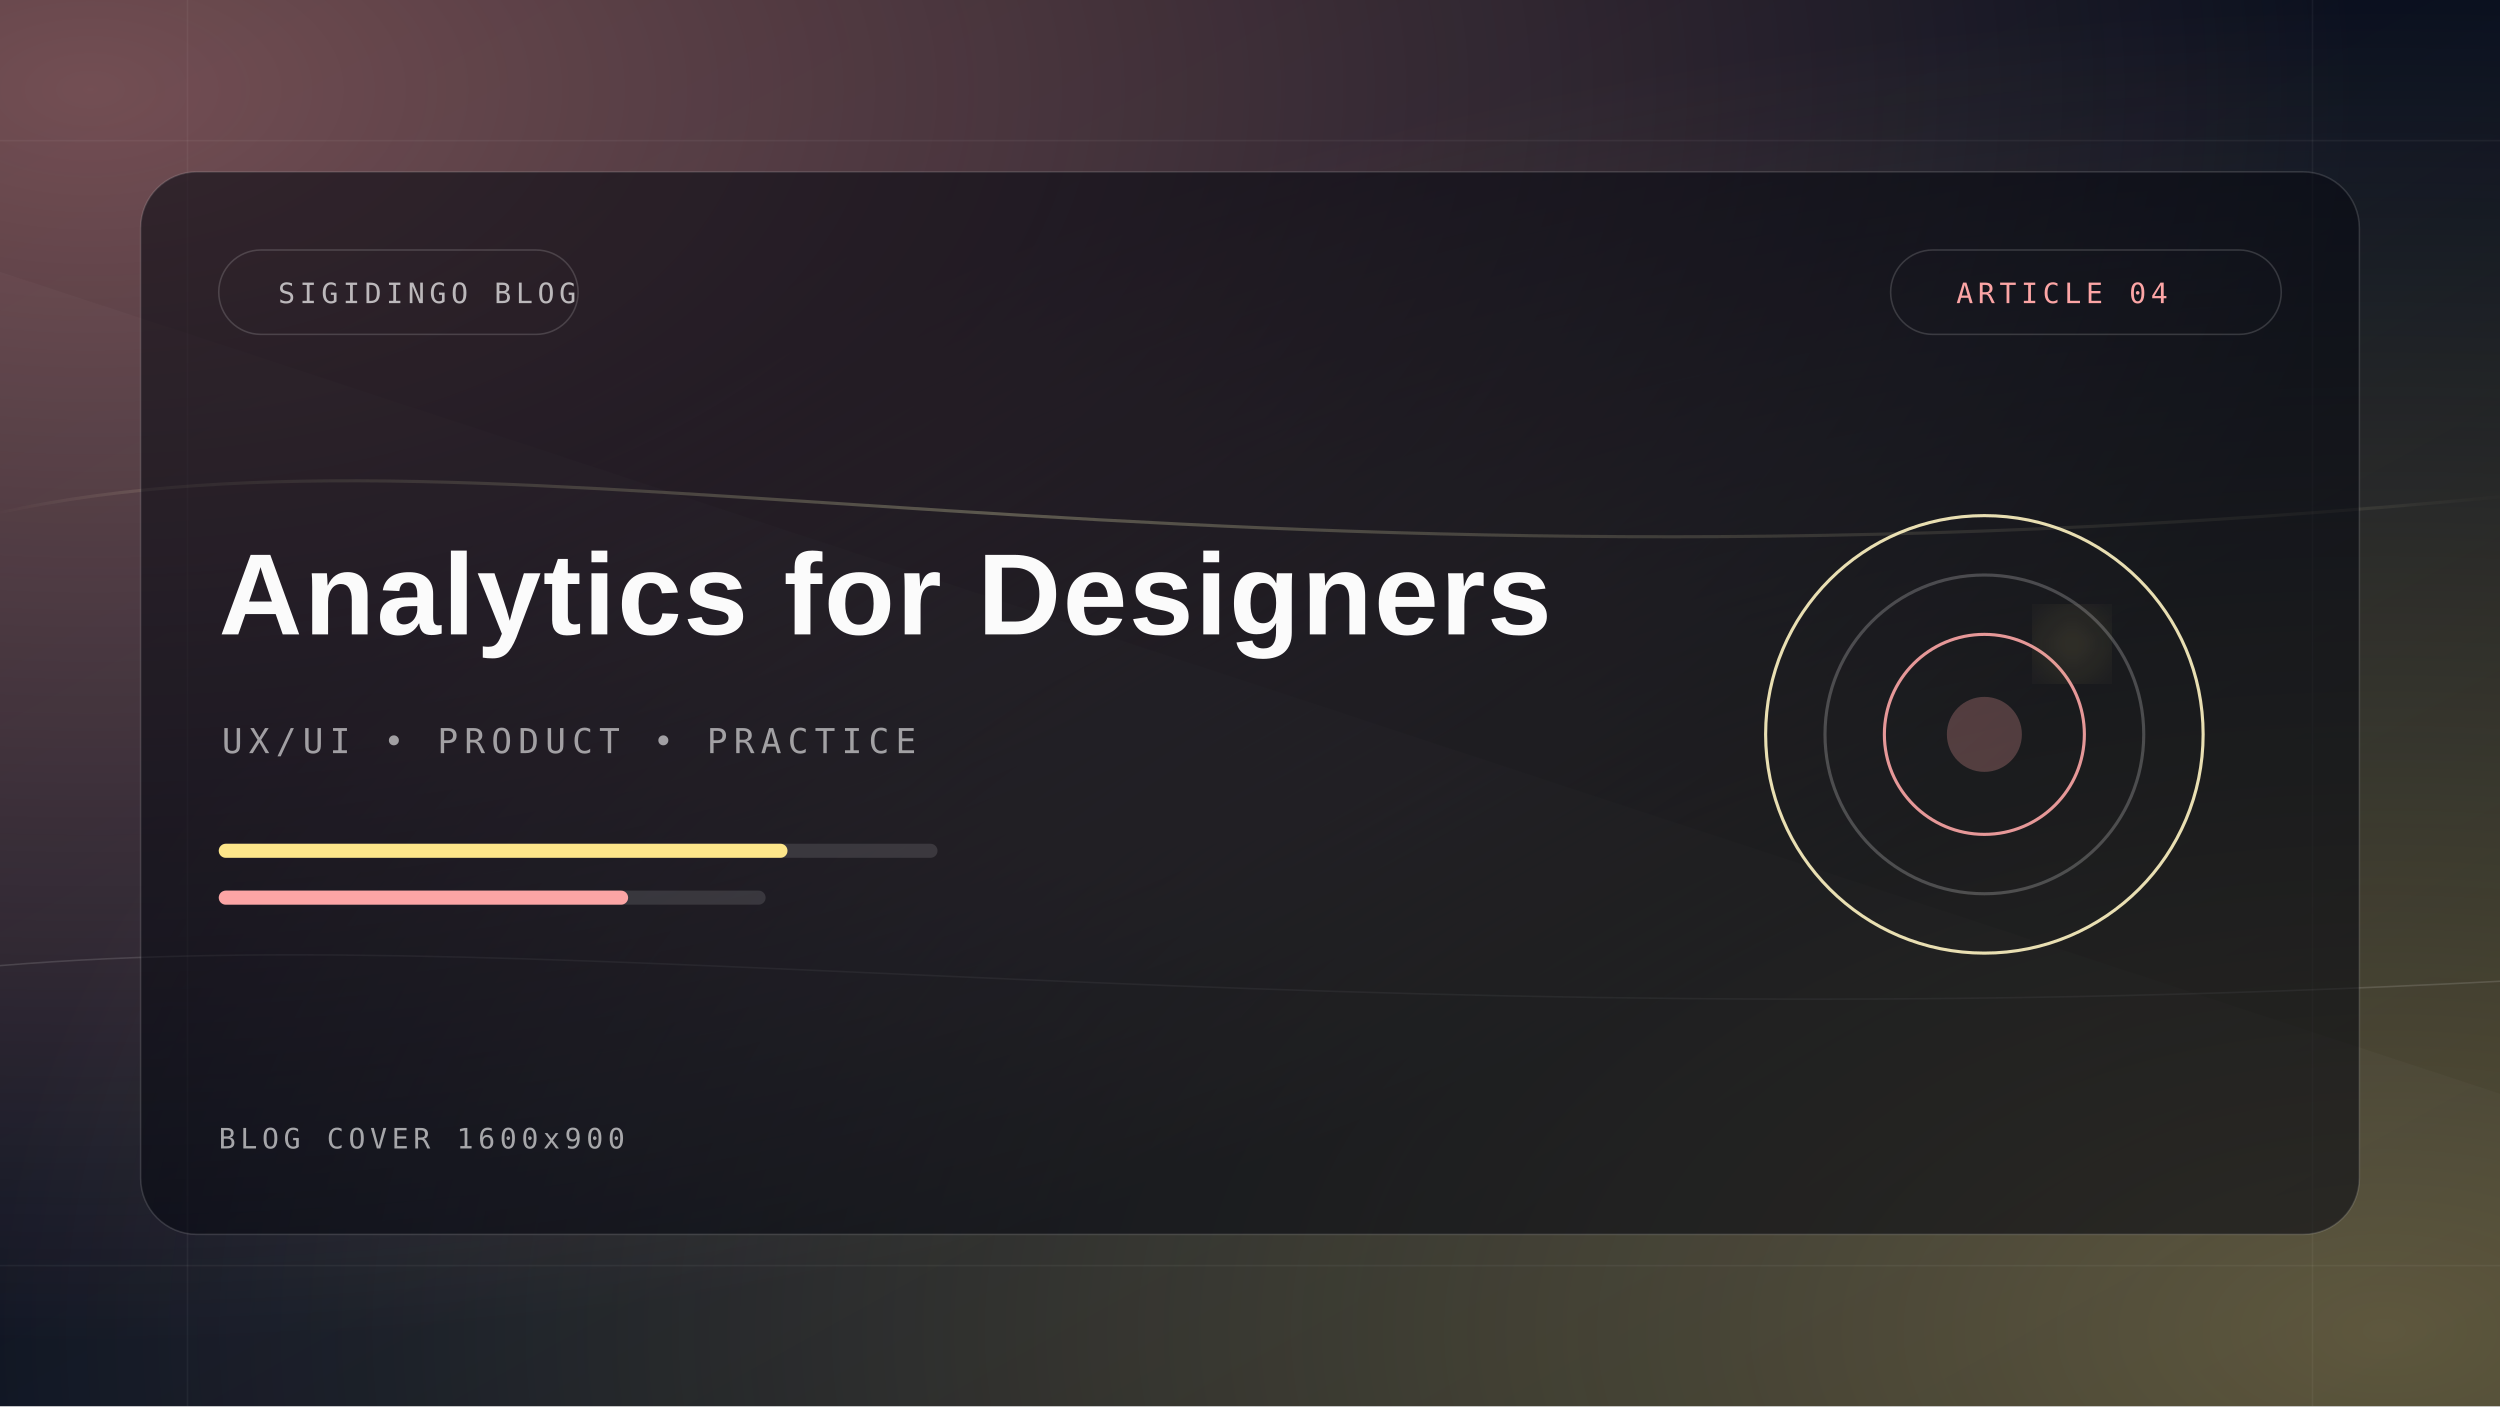
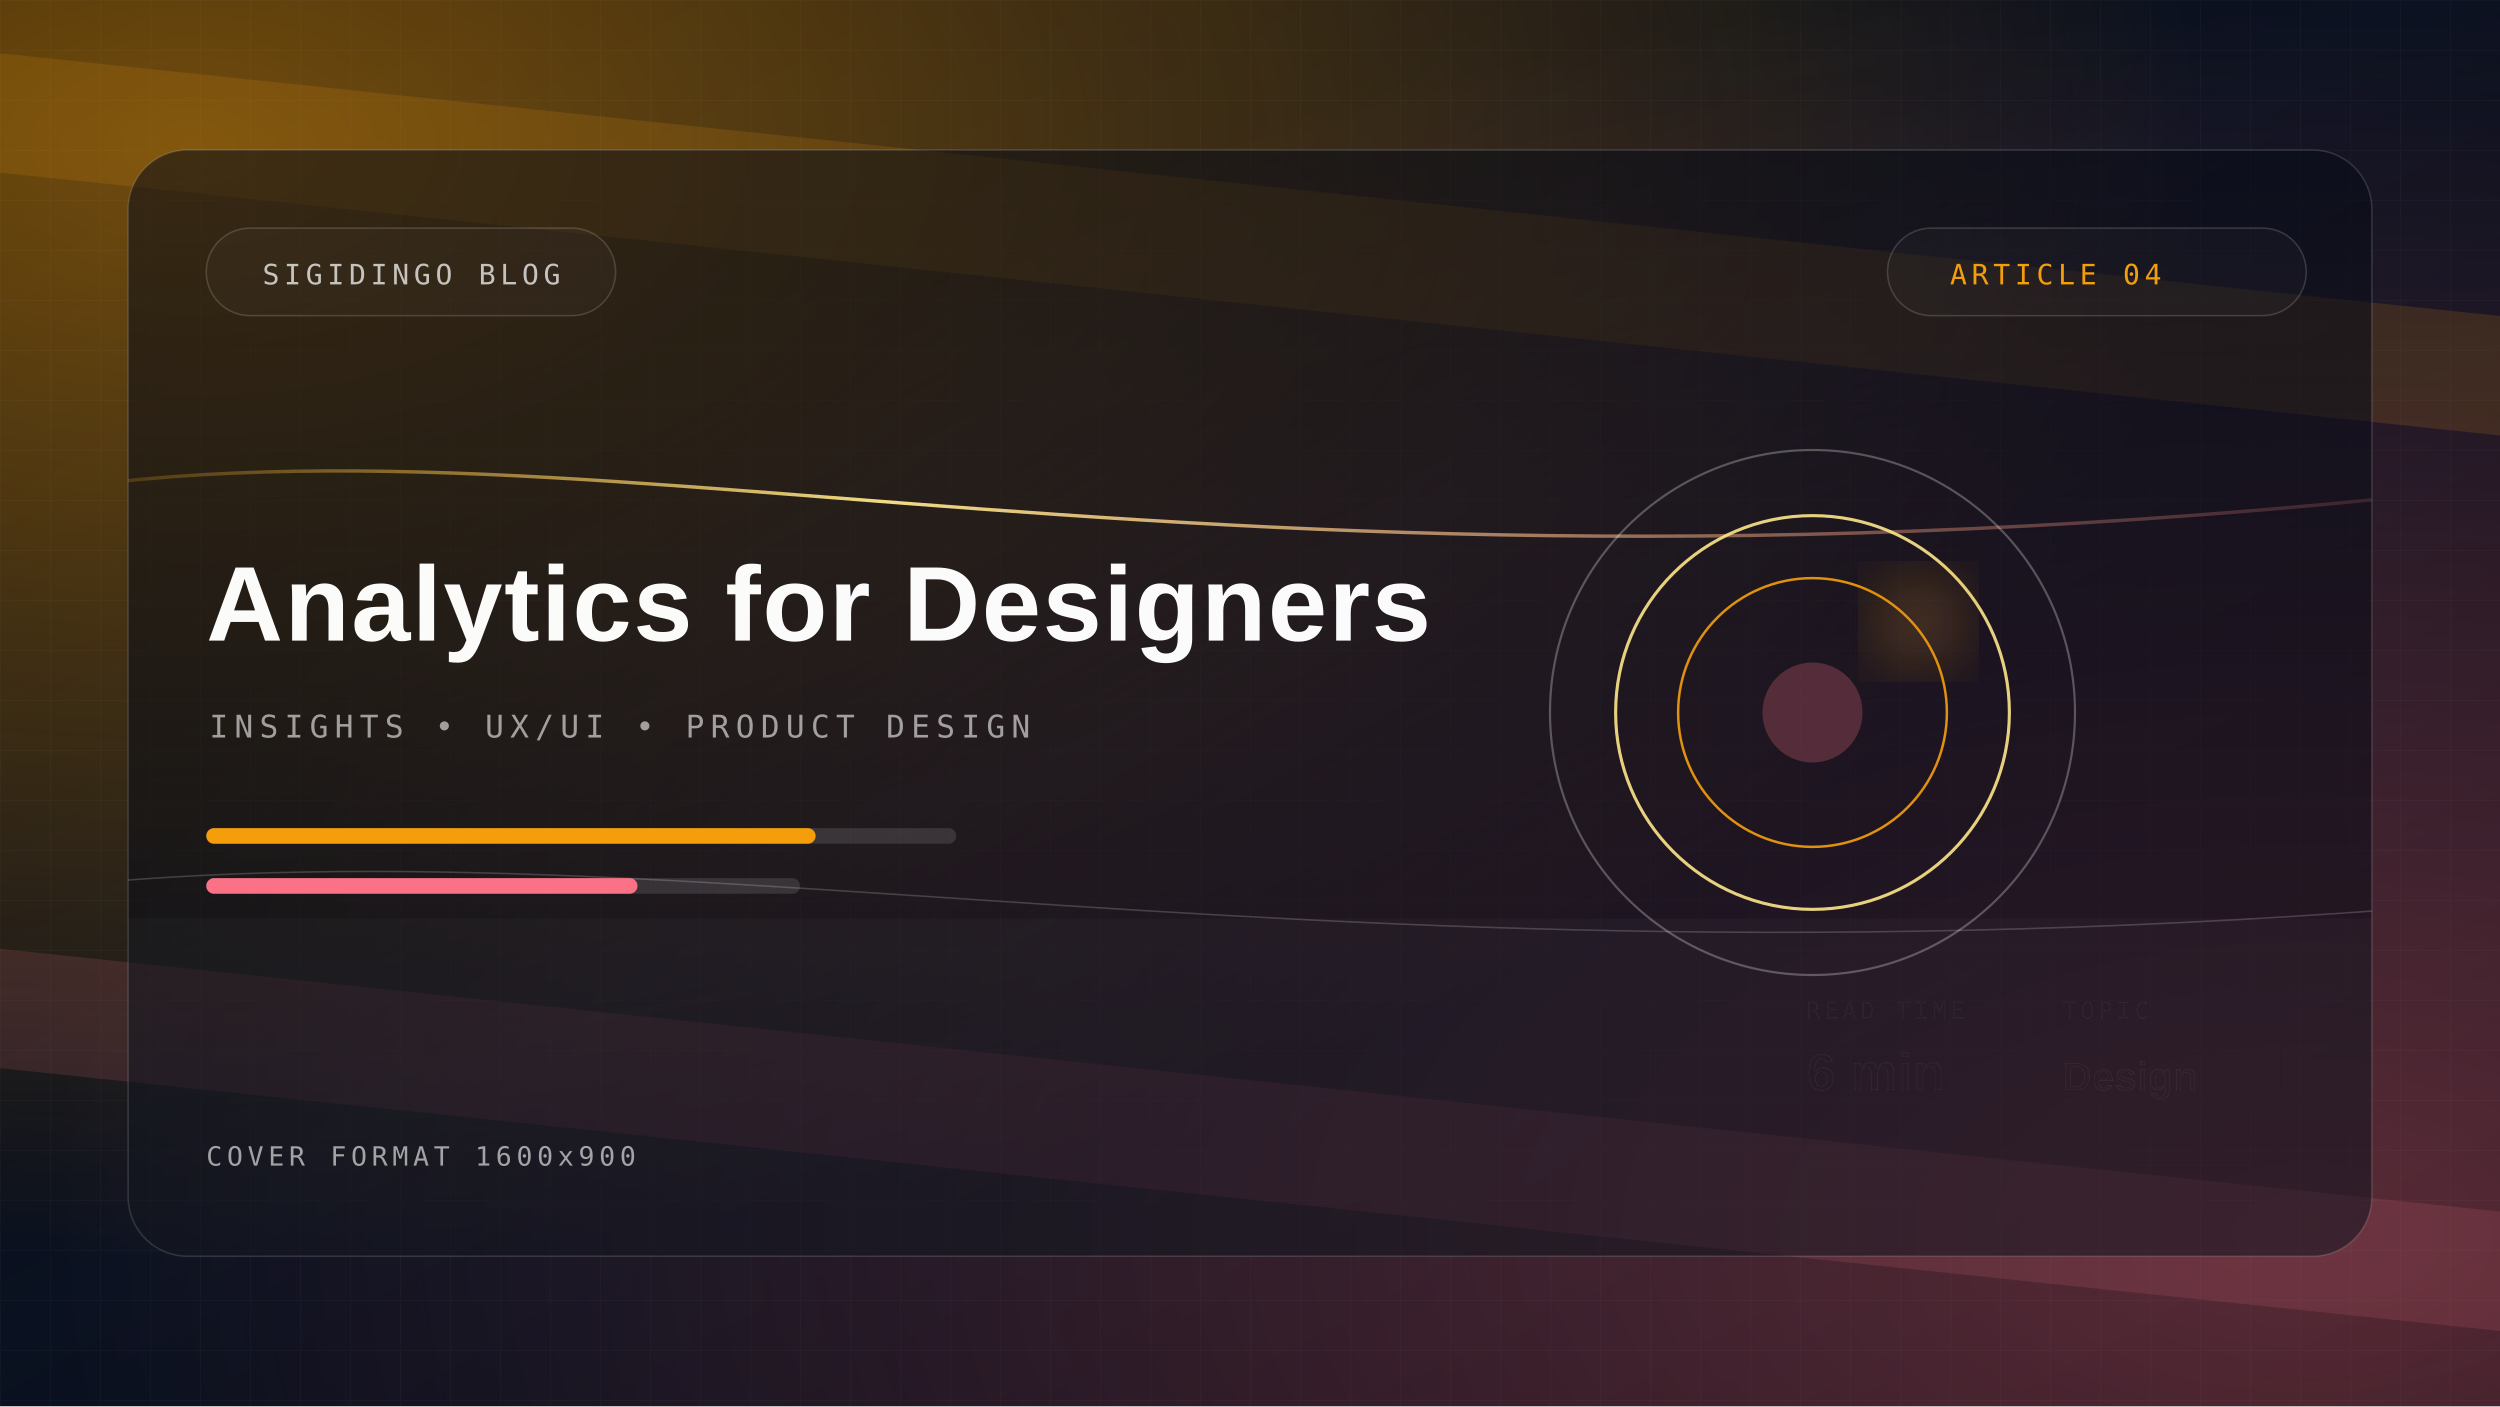
<svg xmlns="http://www.w3.org/2000/svg" width="1600" height="900" viewBox="0 0 1600 900">
  <defs>
    <linearGradient id="bg-4" x1="0" y1="0" x2="1" y2="1">
-       <stop offset="0%" stop-color="#070A12" />
-       <stop offset="52%" stop-color="#0B1120" />
-       <stop offset="100%" stop-color="#05070D" />
+       <stop offset="0%" stop-color="#03050B" />
+       <stop offset="48%" stop-color="#0A1120" />
+       <stop offset="100%" stop-color="#02040A" />
    </linearGradient>
-     <radialGradient id="haloA-4" cx="0.04" cy="0.06" r="0.9">
-       <stop offset="0%" stop-color="#FCA5A5" stop-opacity="0.44" />
-       <stop offset="100%" stop-color="#FCA5A5" stop-opacity="0" />
+     <radialGradient id="glowA-4" cx="0.08" cy="0.1" r="0.8">
+       <stop offset="0%" stop-color="#F59E0B" stop-opacity="0.45" />
+       <stop offset="100%" stop-color="#F59E0B" stop-opacity="0" />
    </radialGradient>
-     <radialGradient id="haloB-4" cx="0.95" cy="0.95" r="0.95">
-       <stop offset="0%" stop-color="#FDE68A" stop-opacity="0.34" />
-       <stop offset="100%" stop-color="#FDE68A" stop-opacity="0" />
+     <radialGradient id="glowB-4" cx="0.92" cy="0.88" r="0.9">
+       <stop offset="0%" stop-color="#FB7185" stop-opacity="0.34" />
+       <stop offset="100%" stop-color="#FB7185" stop-opacity="0" />
    </radialGradient>
-     <linearGradient id="beam-4" x1="0" y1="0" x2="1" y2="0">
-       <stop offset="0%" stop-color="#FFF4C2" stop-opacity="0" />
-       <stop offset="40%" stop-color="#FFF4C2" stop-opacity="0.95" />
-       <stop offset="100%" stop-color="#FFF4C2" stop-opacity="0" />
+     <linearGradient id="accent-4" x1="0" y1="0" x2="1" y2="0">
+       <stop offset="0%" stop-color="#F59E0B" stop-opacity="0" />
+       <stop offset="35%" stop-color="#FDE68A" stop-opacity="0.95" />
+       <stop offset="100%" stop-color="#FB7185" stop-opacity="0" />
    </linearGradient>
-     <filter id="soft-4" x="-20%" y="-20%" width="140%" height="140%">
-       <feGaussianBlur stdDeviation="24" />
+     <filter id="blur-4" x="-30%" y="-30%" width="160%" height="160%">
+       <feGaussianBlur stdDeviation="26" />
    </filter>
+     <filter id="inner-4" x="-20%" y="-20%" width="140%" height="140%">
+       <feGaussianBlur in="SourceGraphic" stdDeviation="0.6" result="blur" />
+       <feComposite in="SourceGraphic" in2="blur" operator="arithmetic" k2="1" k3="-1" />
+     </filter>
+     <pattern id="grid-4" width="32" height="32" patternUnits="userSpaceOnUse">
+       <path d="M32 0H0V32" fill="none" stroke="rgba(255,255,255,0.035)" stroke-width="1" />
+     </pattern>
+     <clipPath id="mainClip-4">
+       <rect x="82" y="96" width="1436" height="708" rx="38" />
+     </clipPath>
  </defs>
  <rect width="1600" height="900" fill="url(#bg-4)" />
-   <rect width="1600" height="900" fill="url(#haloA-4)" />
-   <rect width="1600" height="900" fill="url(#haloB-4)" />
-   <g stroke="rgba(255,255,255,0.05)" stroke-width="1">
-     <line x1="0" y1="90" x2="1600" y2="90" />
-     <line x1="0" y1="810" x2="1600" y2="810" />
-     <line x1="120" y1="0" x2="120" y2="900" />
-     <line x1="1480" y1="0" x2="1480" y2="900" />
+   <rect width="1600" height="900" fill="url(#glowA-4)" />
+   <rect width="1600" height="900" fill="url(#glowB-4)" />
+   <rect width="1600" height="900" fill="url(#grid-4)" />
+   <g transform="rotate(6,800,450)" opacity="0.14">
+     <rect x="-120" y="120" width="1900" height="76" fill="#F59E0B" />
+     <rect x="-120" y="690" width="1900" height="76" fill="#FB7185" />
  </g>
-   <g opacity="0.8">
-     <path d="M0 174 L1600 700 L1600 900 L0 900 Z" fill="rgba(255,255,255,0.03)" />
-     <path d="M0 328 C320 258, 760 398, 1600 318" stroke="url(#beam-4)" stroke-width="2" fill="none" />
-     <path d="M0 618 C360 588, 840 668, 1600 628" stroke="rgba(255,255,255,0.17)" stroke-width="1" fill="none" />
+   <rect x="82" y="96" width="1436" height="708" rx="38" fill="rgba(8,12,22,0.55)" stroke="rgba(255,255,255,0.14)" />
+   <g clip-path="url(#mainClip-4)">
+     <path d="M-40 327 C360 237, 760 423, 1700 299" stroke="url(#accent-4)" stroke-width="2.2" fill="none" />
+     <path d="M-40 577 C420 507, 840 657, 1700 567" stroke="rgba(255,255,255,0.18)" stroke-width="1" fill="none" />
+     <rect x="0" y="588" width="1600" height="220" fill="rgba(255,255,255,0.025)" />
+     <g opacity="0.9">
+       <circle cx="1160" cy="456" r="168" fill="none" stroke="rgba(255,255,255,0.3)" stroke-width="1.4" />
+       <circle cx="1160" cy="456" r="126" fill="none" stroke="#FDE68A" stroke-width="2" />
+       <circle cx="1160" cy="456" r="86" fill="none" stroke="#F59E0B" stroke-width="1.6" />
+       <circle cx="1160" cy="456" r="32" fill="#FB7185" fill-opacity="0.28" />
+       <circle cx="1228" cy="398" r="24" fill="#F59E0B" fill-opacity="0.5" filter="url(#blur-4)" />
+     </g>
  </g>
-   <rect x="90" y="110" width="1420" height="680" rx="36" fill="rgba(7,10,18,0.58)" stroke="rgba(255,255,255,0.14)" />
-   <path d="M130 212 H1470" stroke="url(#beam-4)" stroke-width="2" />
-   <path d="M130 690 H1470" stroke="url(#beam-4)" stroke-width="2" />
-   <g fill="none" stroke="rgba(255,255,255,0.16)">
-     <rect x="140" y="160" width="230" height="54" rx="27" />
-     <rect x="1210" y="160" width="250" height="54" rx="27" />
+   <g>
+     <rect x="132" y="146" width="262" height="56" rx="28" fill="rgba(255,255,255,0.02)" stroke="rgba(255,255,255,0.16)" />
+     <rect x="1208" y="146" width="268" height="56" rx="28" fill="rgba(255,255,255,0.02)" stroke="rgba(255,255,255,0.16)" />
+     <text x="168" y="182" font-family="Consolas, monospace" font-size="18" letter-spacing="3" fill="rgba(255,255,255,0.72)">SIGIDINGO BLOG</text>
+     <text x="1248" y="182" font-family="Consolas, monospace" font-size="18" letter-spacing="3" fill="#F59E0B">ARTICLE 04</text>
  </g>
-   <text x="178" y="194" font-family="Consolas, monospace" font-size="18" letter-spacing="3" fill="rgba(255,255,255,0.68)">SIGIDINGO BLOG</text>
-   <text x="1252" y="194" font-family="Consolas, monospace" font-size="18" letter-spacing="3" fill="#FCA5A5">ARTICLE 04</text>
-   <text x="140" y="406" font-family="Sora, Arial, sans-serif" font-weight="700" font-size="74" letter-spacing="1.2" fill="rgba(255,255,255,0.98)">Analytics for Designers</text>
-   <text x="142" y="482" font-family="Consolas, monospace" font-size="22" letter-spacing="4" fill="rgba(255,255,255,0.58)">UX/UI  •  PRODUCT  •  PRACTICE</text>
  <g>
-     <rect x="140" y="540" width="460" height="9" rx="4.5" fill="rgba(255,255,255,0.12)" />
-     <rect x="140" y="540" width="364" height="9" rx="4.5" fill="#FDE68A" />
-     <rect x="140" y="570" width="350" height="9" rx="4.5" fill="rgba(255,255,255,0.12)" />
-     <rect x="140" y="570" width="262" height="9" rx="4.5" fill="#FCA5A5" />
+     <text x="132" y="410" font-family="Sora, Arial, sans-serif" font-weight="700" font-size="68" letter-spacing="1.1" fill="rgba(255,255,255,0.98)">Analytics for Designers</text>
+     <text x="134" y="472" font-family="Consolas, monospace" font-size="20" letter-spacing="4" fill="rgba(255,255,255,0.58)">INSIGHTS  •  UX/UI  •  PRODUCT DESIGN</text>
+     <rect x="132" y="530" width="480" height="10" rx="5" fill="rgba(255,255,255,0.12)" />
+     <rect x="132" y="530" width="390" height="10" rx="5" fill="#F59E0B" />
+     <rect x="132" y="562" width="380" height="10" rx="5" fill="rgba(255,255,255,0.12)" />
+     <rect x="132" y="562" width="276" height="10" rx="5" fill="#FB7185" />
  </g>
-   <g opacity="0.9">
-     <circle cx="1270" cy="470" r="140" fill="none" stroke="#FFF4C2" stroke-width="2" />
-     <circle cx="1270" cy="470" r="102" fill="none" stroke="rgba(255,255,255,0.24)" stroke-width="2" />
-     <circle cx="1270" cy="470" r="64" fill="none" stroke="#FCA5A5" stroke-width="2" />
-     <circle cx="1270" cy="470" r="24" fill="#FCA5A5" fill-opacity="0.28" />
-     <circle cx="1326" cy="412" r="18" fill="#FDE68A" fill-opacity="0.45" filter="url(#soft-4)" />
+   <g transform="translate(1130,610)" filter="url(#inner-4)">
+     <rect x="0" y="0" width="330" height="136" rx="20" fill="rgba(7,11,20,0.5)" stroke="rgba(255,255,255,0.16)" />
+     <text x="26" y="42" font-family="Consolas, monospace" font-size="15" letter-spacing="2.5" fill="rgba(255,255,255,0.65)">READ TIME</text>
+     <text x="26" y="88" font-family="Sora, Arial, sans-serif" font-weight="600" font-size="34" fill="#FDE68A">6 min</text>
+     <line x1="168" y1="26" x2="168" y2="110" stroke="rgba(255,255,255,0.12)" />
+     <text x="190" y="42" font-family="Consolas, monospace" font-size="15" letter-spacing="2.5" fill="rgba(255,255,255,0.65)">TOPIC</text>
+     <text x="190" y="88" font-family="Sora, Arial, sans-serif" font-weight="600" font-size="26" fill="rgba(255,255,255,0.94)">Design</text>
  </g>
-   <text x="140" y="735" font-family="Consolas, monospace" font-size="18" letter-spacing="3" fill="rgba(255,255,255,0.62)">BLOG COVER 1600x900</text>
+   <text x="132" y="746" font-family="Consolas, monospace" font-size="17" letter-spacing="3" fill="rgba(255,255,255,0.6)">COVER FORMAT 1600x900</text>
</svg>
